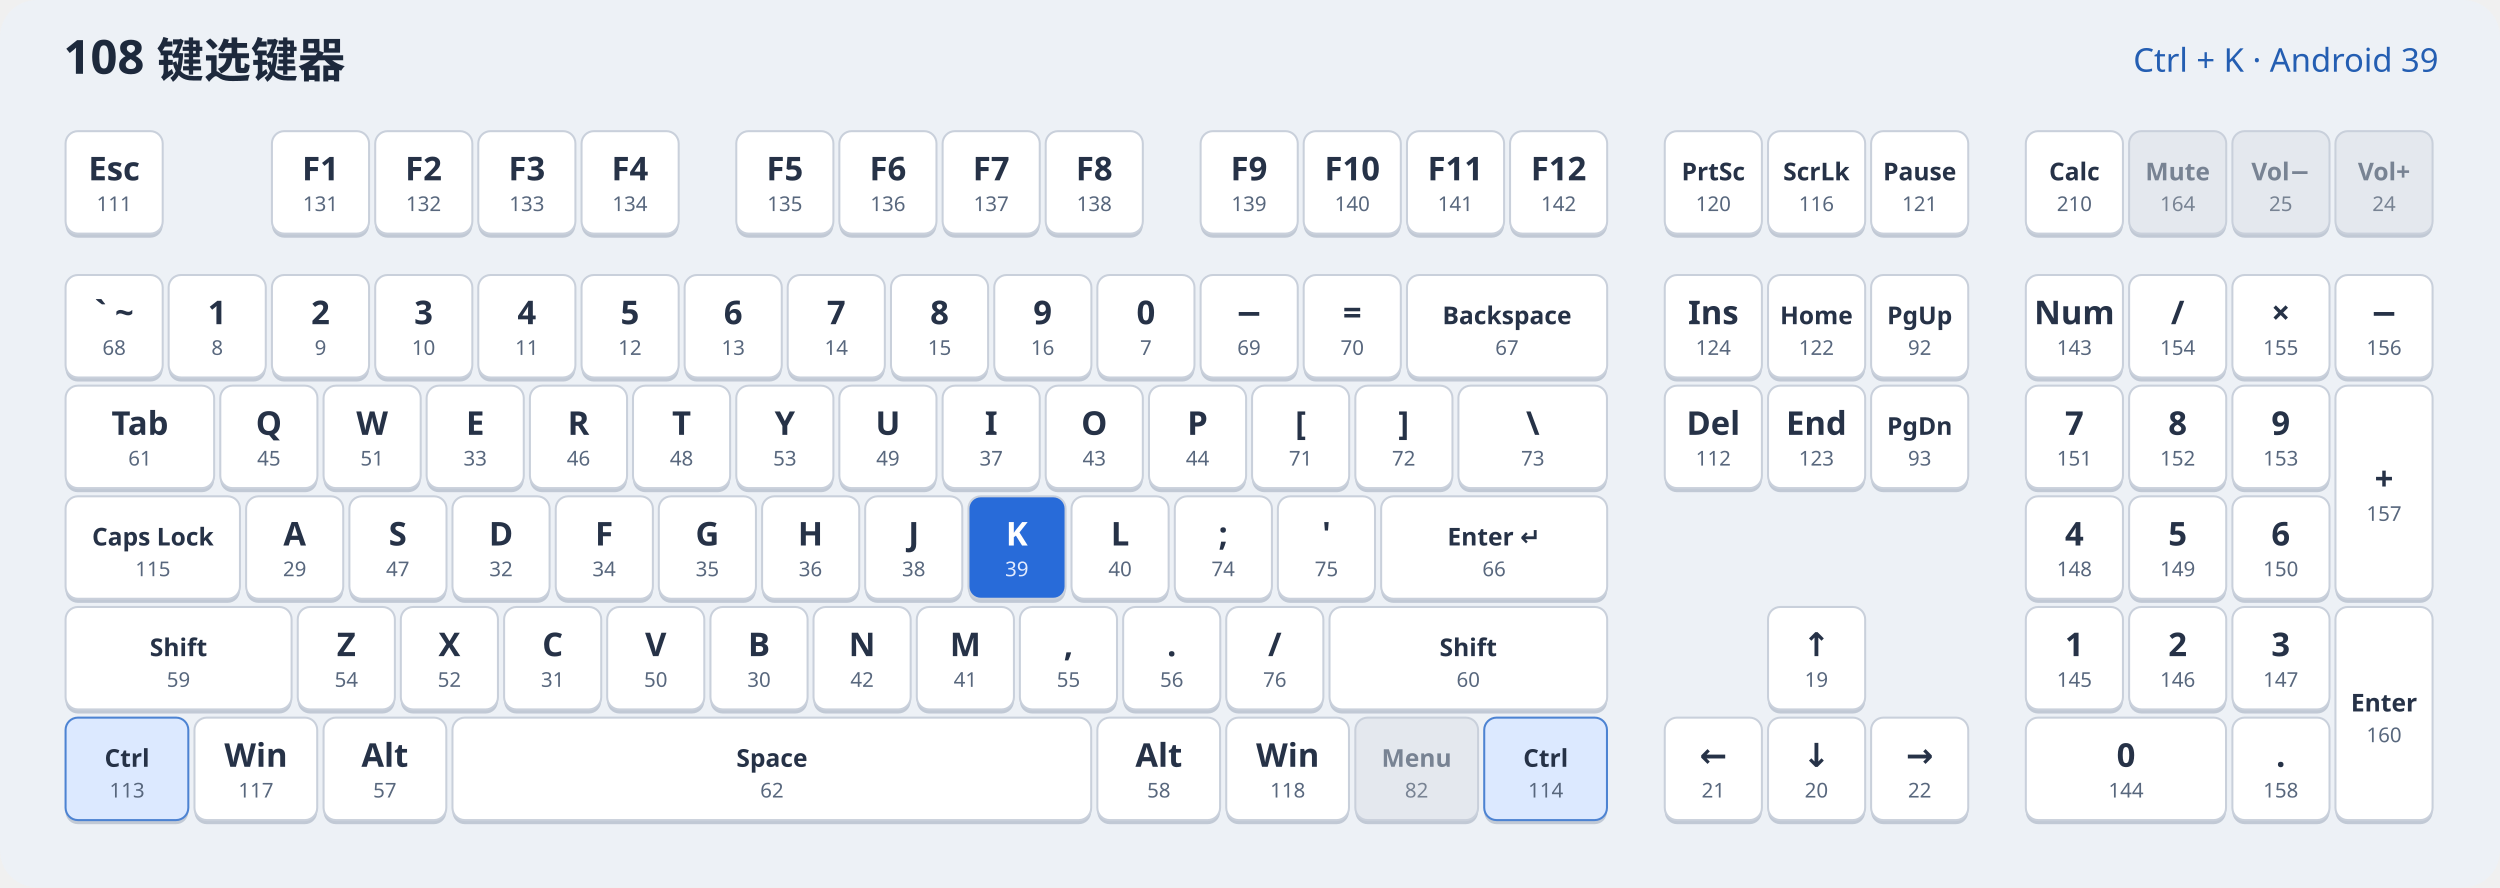
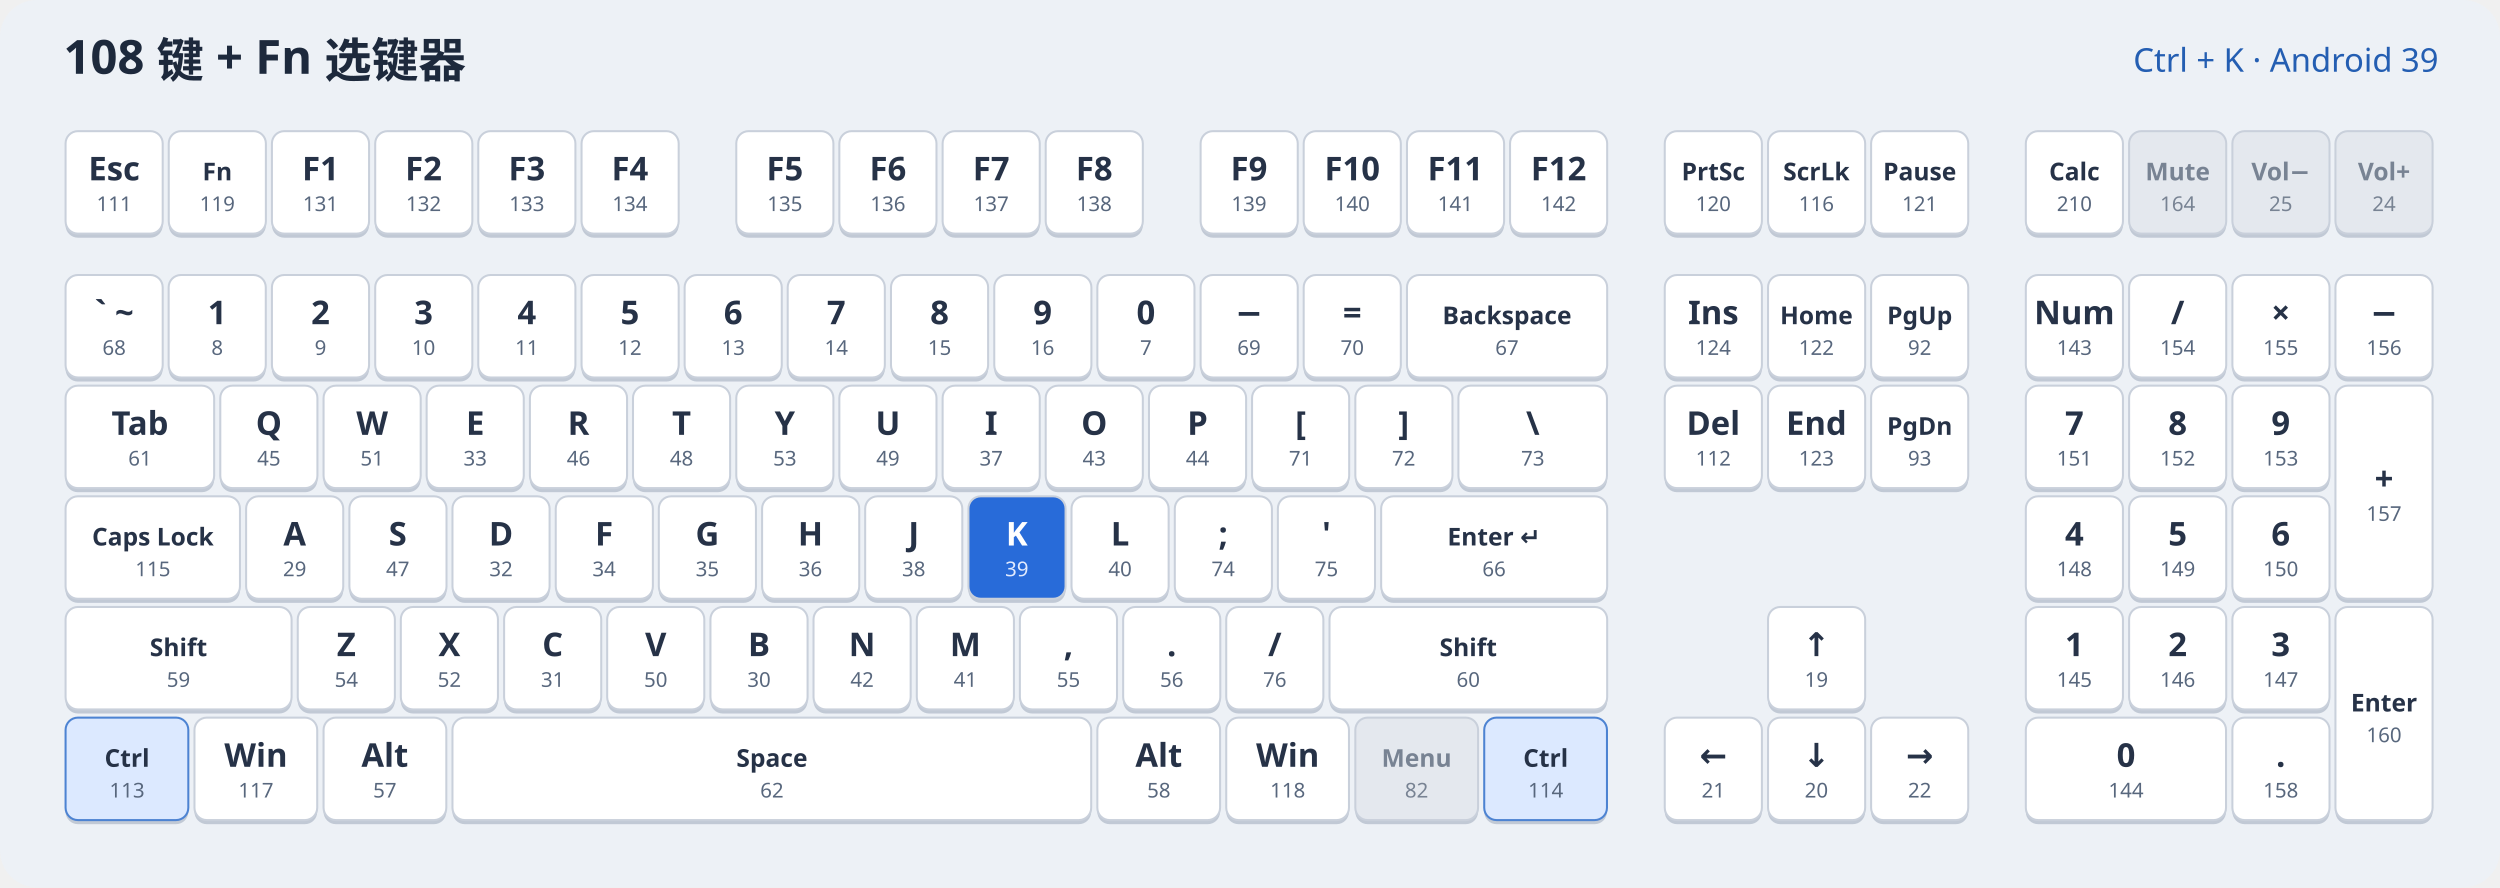
<svg xmlns="http://www.w3.org/2000/svg" width="1220" height="433" viewBox="0 0 1220 433" role="img" aria-labelledby="title desc">
  <style>text{font-family:system-ui,'Segoe UI','Microsoft YaHei',sans-serif}.cap{font-weight:600;fill:#263247}.code{font-size:10px;fill:#58677d}.off{fill:#788393}</style>
  <rect width="1220" height="433" rx="18" fill="#edf1f6" />
-   <text x="31" y="36" font-size="23" font-weight="650" fill="#1d293c">108 键选键器</text>
+   <text x="31" y="36" font-size="23" font-weight="650" fill="#1d293c">108 键 + Fn 选键器</text>
  <text x="1190" y="35" font-size="16" text-anchor="end" fill="#245eb2">Ctrl + K · Android 39</text>
  <g>
    <rect x="32.0" y="66.0" width="47.4" height="50.0" rx="6" fill="#c1c9d5" />
    <rect x="32.0" y="64.0" width="47.4" height="50.0" rx="6" fill="#ffffff" stroke="#c9d0db" />
    <text x="55.7" y="88.0" text-anchor="middle" class="cap" font-size="16">Esc</text>
    <text x="55.7" y="103.0" text-anchor="middle" class="code">111</text>
  </g>
+   <g transform="translate(50.35 0)">
+     <rect x="32" y="66" width="47.4" height="50" rx="6" fill="#c1c9d5" />
+     <rect x="32" y="64" width="47.4" height="50" rx="6" fill="#fff" stroke="#c9d0db" />
+     <text x="55.7" y="88" text-anchor="middle" class="cap">Fn</text>
+     <text x="55.7" y="103" text-anchor="middle" class="code">119</text>
+   </g>
  <g>
    <rect x="132.7" y="66.0" width="47.4" height="50.0" rx="6" fill="#c1c9d5" />
    <rect x="132.7" y="64.0" width="47.4" height="50.0" rx="6" fill="#ffffff" stroke="#c9d0db" />
    <text x="156.4" y="88.0" text-anchor="middle" class="cap" font-size="16">F1</text>
    <text x="156.4" y="103.0" text-anchor="middle" class="code">131</text>
  </g>
  <g>
    <rect x="183.1" y="66.0" width="47.4" height="50.0" rx="6" fill="#c1c9d5" />
    <rect x="183.1" y="64.0" width="47.4" height="50.0" rx="6" fill="#ffffff" stroke="#c9d0db" />
    <text x="206.7" y="88.0" text-anchor="middle" class="cap" font-size="16">F2</text>
    <text x="206.7" y="103.0" text-anchor="middle" class="code">132</text>
  </g>
  <g>
    <rect x="233.4" y="66.0" width="47.4" height="50.0" rx="6" fill="#c1c9d5" />
    <rect x="233.4" y="64.0" width="47.4" height="50.0" rx="6" fill="#ffffff" stroke="#c9d0db" />
    <text x="257.1" y="88.0" text-anchor="middle" class="cap" font-size="16">F3</text>
    <text x="257.1" y="103.0" text-anchor="middle" class="code">133</text>
  </g>
  <g>
    <rect x="283.8" y="66.0" width="47.4" height="50.0" rx="6" fill="#c1c9d5" />
    <rect x="283.8" y="64.0" width="47.4" height="50.0" rx="6" fill="#ffffff" stroke="#c9d0db" />
    <text x="307.4" y="88.0" text-anchor="middle" class="cap" font-size="16">F4</text>
    <text x="307.4" y="103.0" text-anchor="middle" class="code">134</text>
  </g>
  <g>
    <rect x="359.3" y="66.0" width="47.4" height="50.0" rx="6" fill="#c1c9d5" />
    <rect x="359.3" y="64.0" width="47.4" height="50.0" rx="6" fill="#ffffff" stroke="#c9d0db" />
    <text x="383.0" y="88.0" text-anchor="middle" class="cap" font-size="16">F5</text>
    <text x="383.0" y="103.0" text-anchor="middle" class="code">135</text>
  </g>
  <g>
    <rect x="409.6" y="66.0" width="47.4" height="50.0" rx="6" fill="#c1c9d5" />
    <rect x="409.6" y="64.0" width="47.4" height="50.0" rx="6" fill="#ffffff" stroke="#c9d0db" />
    <text x="433.3" y="88.0" text-anchor="middle" class="cap" font-size="16">F6</text>
    <text x="433.3" y="103.0" text-anchor="middle" class="code">136</text>
  </g>
  <g>
    <rect x="460.0" y="66.0" width="47.4" height="50.0" rx="6" fill="#c1c9d5" />
    <rect x="460.0" y="64.0" width="47.4" height="50.0" rx="6" fill="#ffffff" stroke="#c9d0db" />
    <text x="483.7" y="88.0" text-anchor="middle" class="cap" font-size="16">F7</text>
    <text x="483.7" y="103.0" text-anchor="middle" class="code">137</text>
  </g>
  <g>
    <rect x="510.3" y="66.0" width="47.4" height="50.0" rx="6" fill="#c1c9d5" />
    <rect x="510.3" y="64.0" width="47.4" height="50.0" rx="6" fill="#ffffff" stroke="#c9d0db" />
    <text x="534.0" y="88.0" text-anchor="middle" class="cap" font-size="16">F8</text>
    <text x="534.0" y="103.0" text-anchor="middle" class="code">138</text>
  </g>
  <g>
    <rect x="585.9" y="66.0" width="47.4" height="50.0" rx="6" fill="#c1c9d5" />
    <rect x="585.9" y="64.0" width="47.4" height="50.0" rx="6" fill="#ffffff" stroke="#c9d0db" />
    <text x="609.5" y="88.0" text-anchor="middle" class="cap" font-size="16">F9</text>
    <text x="609.5" y="103.0" text-anchor="middle" class="code">139</text>
  </g>
  <g>
    <rect x="636.2" y="66.0" width="47.4" height="50.0" rx="6" fill="#c1c9d5" />
    <rect x="636.2" y="64.0" width="47.4" height="50.0" rx="6" fill="#ffffff" stroke="#c9d0db" />
    <text x="659.9" y="88.0" text-anchor="middle" class="cap" font-size="16">F10</text>
    <text x="659.9" y="103.0" text-anchor="middle" class="code">140</text>
  </g>
  <g>
    <rect x="686.6" y="66.0" width="47.4" height="50.0" rx="6" fill="#c1c9d5" />
    <rect x="686.6" y="64.0" width="47.4" height="50.0" rx="6" fill="#ffffff" stroke="#c9d0db" />
    <text x="710.2" y="88.0" text-anchor="middle" class="cap" font-size="16">F11</text>
    <text x="710.2" y="103.0" text-anchor="middle" class="code">141</text>
  </g>
  <g>
    <rect x="736.9" y="66.0" width="47.4" height="50.0" rx="6" fill="#c1c9d5" />
    <rect x="736.9" y="64.0" width="47.4" height="50.0" rx="6" fill="#ffffff" stroke="#c9d0db" />
    <text x="760.6" y="88.0" text-anchor="middle" class="cap" font-size="16">F12</text>
    <text x="760.6" y="103.0" text-anchor="middle" class="code">142</text>
  </g>
  <g>
    <rect x="32.0" y="136.2" width="47.4" height="50.0" rx="6" fill="#c1c9d5" />
    <rect x="32.0" y="134.2" width="47.4" height="50.0" rx="6" fill="#ffffff" stroke="#c9d0db" />
    <text x="55.7" y="158.2" text-anchor="middle" class="cap" font-size="16">` ~</text>
    <text x="55.7" y="173.2" text-anchor="middle" class="code">68</text>
  </g>
  <g>
    <rect x="82.3" y="136.2" width="47.4" height="50.0" rx="6" fill="#c1c9d5" />
    <rect x="82.3" y="134.2" width="47.4" height="50.0" rx="6" fill="#ffffff" stroke="#c9d0db" />
    <text x="106.0" y="158.2" text-anchor="middle" class="cap" font-size="16">1</text>
    <text x="106.0" y="173.2" text-anchor="middle" class="code">8</text>
  </g>
  <g>
    <rect x="132.7" y="136.2" width="47.4" height="50.0" rx="6" fill="#c1c9d5" />
    <rect x="132.7" y="134.2" width="47.4" height="50.0" rx="6" fill="#ffffff" stroke="#c9d0db" />
    <text x="156.4" y="158.2" text-anchor="middle" class="cap" font-size="16">2</text>
    <text x="156.4" y="173.2" text-anchor="middle" class="code">9</text>
  </g>
  <g>
    <rect x="183.1" y="136.2" width="47.4" height="50.0" rx="6" fill="#c1c9d5" />
    <rect x="183.1" y="134.2" width="47.4" height="50.0" rx="6" fill="#ffffff" stroke="#c9d0db" />
    <text x="206.7" y="158.2" text-anchor="middle" class="cap" font-size="16">3</text>
    <text x="206.7" y="173.2" text-anchor="middle" class="code">10</text>
  </g>
  <g>
    <rect x="233.4" y="136.2" width="47.4" height="50.0" rx="6" fill="#c1c9d5" />
    <rect x="233.4" y="134.2" width="47.4" height="50.0" rx="6" fill="#ffffff" stroke="#c9d0db" />
    <text x="257.1" y="158.2" text-anchor="middle" class="cap" font-size="16">4</text>
    <text x="257.1" y="173.2" text-anchor="middle" class="code">11</text>
  </g>
  <g>
    <rect x="283.8" y="136.2" width="47.4" height="50.0" rx="6" fill="#c1c9d5" />
    <rect x="283.8" y="134.2" width="47.4" height="50.0" rx="6" fill="#ffffff" stroke="#c9d0db" />
    <text x="307.4" y="158.2" text-anchor="middle" class="cap" font-size="16">5</text>
    <text x="307.4" y="173.2" text-anchor="middle" class="code">12</text>
  </g>
  <g>
    <rect x="334.1" y="136.2" width="47.4" height="50.0" rx="6" fill="#c1c9d5" />
    <rect x="334.1" y="134.2" width="47.4" height="50.0" rx="6" fill="#ffffff" stroke="#c9d0db" />
    <text x="357.8" y="158.2" text-anchor="middle" class="cap" font-size="16">6</text>
    <text x="357.8" y="173.2" text-anchor="middle" class="code">13</text>
  </g>
  <g>
    <rect x="384.4" y="136.2" width="47.4" height="50.0" rx="6" fill="#c1c9d5" />
    <rect x="384.4" y="134.2" width="47.4" height="50.0" rx="6" fill="#ffffff" stroke="#c9d0db" />
    <text x="408.1" y="158.2" text-anchor="middle" class="cap" font-size="16">7</text>
    <text x="408.1" y="173.2" text-anchor="middle" class="code">14</text>
  </g>
  <g>
    <rect x="434.8" y="136.2" width="47.4" height="50.0" rx="6" fill="#c1c9d5" />
    <rect x="434.8" y="134.2" width="47.4" height="50.0" rx="6" fill="#ffffff" stroke="#c9d0db" />
    <text x="458.5" y="158.2" text-anchor="middle" class="cap" font-size="16">8</text>
    <text x="458.5" y="173.2" text-anchor="middle" class="code">15</text>
  </g>
  <g>
    <rect x="485.2" y="136.2" width="47.4" height="50.0" rx="6" fill="#c1c9d5" />
    <rect x="485.2" y="134.2" width="47.4" height="50.0" rx="6" fill="#ffffff" stroke="#c9d0db" />
    <text x="508.8" y="158.2" text-anchor="middle" class="cap" font-size="16">9</text>
    <text x="508.8" y="173.2" text-anchor="middle" class="code">16</text>
  </g>
  <g>
    <rect x="535.5" y="136.2" width="47.4" height="50.0" rx="6" fill="#c1c9d5" />
    <rect x="535.5" y="134.2" width="47.4" height="50.0" rx="6" fill="#ffffff" stroke="#c9d0db" />
    <text x="559.2" y="158.2" text-anchor="middle" class="cap" font-size="16">0</text>
    <text x="559.2" y="173.2" text-anchor="middle" class="code">7</text>
  </g>
  <g>
    <rect x="585.9" y="136.2" width="47.4" height="50.0" rx="6" fill="#c1c9d5" />
    <rect x="585.9" y="134.2" width="47.4" height="50.0" rx="6" fill="#ffffff" stroke="#c9d0db" />
    <text x="609.5" y="158.2" text-anchor="middle" class="cap" font-size="16">−</text>
    <text x="609.5" y="173.2" text-anchor="middle" class="code">69</text>
  </g>
  <g>
    <rect x="636.2" y="136.2" width="47.4" height="50.0" rx="6" fill="#c1c9d5" />
    <rect x="636.2" y="134.2" width="47.4" height="50.0" rx="6" fill="#ffffff" stroke="#c9d0db" />
    <text x="659.9" y="158.2" text-anchor="middle" class="cap" font-size="16">=</text>
    <text x="659.9" y="173.2" text-anchor="middle" class="code">70</text>
  </g>
  <g>
    <rect x="686.6" y="136.2" width="97.7" height="50.0" rx="6" fill="#c1c9d5" />
    <rect x="686.6" y="134.2" width="97.7" height="50.0" rx="6" fill="#ffffff" stroke="#c9d0db" />
    <text x="735.4" y="158.2" text-anchor="middle" class="cap" font-size="12">Backspace</text>
    <text x="735.4" y="173.2" text-anchor="middle" class="code">67</text>
  </g>
  <g>
    <rect x="32.0" y="190.2" width="72.5" height="50.0" rx="6" fill="#c1c9d5" />
    <rect x="32.0" y="188.2" width="72.5" height="50.0" rx="6" fill="#ffffff" stroke="#c9d0db" />
    <text x="68.3" y="212.2" text-anchor="middle" class="cap" font-size="16">Tab</text>
    <text x="68.3" y="227.2" text-anchor="middle" class="code">61</text>
  </g>
  <g>
    <rect x="107.5" y="190.2" width="47.4" height="50.0" rx="6" fill="#c1c9d5" />
    <rect x="107.5" y="188.2" width="47.4" height="50.0" rx="6" fill="#ffffff" stroke="#c9d0db" />
    <text x="131.2" y="212.2" text-anchor="middle" class="cap" font-size="16">Q</text>
    <text x="131.2" y="227.2" text-anchor="middle" class="code">45</text>
  </g>
  <g>
    <rect x="157.9" y="190.2" width="47.4" height="50.0" rx="6" fill="#c1c9d5" />
    <rect x="157.9" y="188.2" width="47.4" height="50.0" rx="6" fill="#ffffff" stroke="#c9d0db" />
    <text x="181.6" y="212.2" text-anchor="middle" class="cap" font-size="16">W</text>
    <text x="181.6" y="227.2" text-anchor="middle" class="code">51</text>
  </g>
  <g>
    <rect x="208.2" y="190.2" width="47.4" height="50.0" rx="6" fill="#c1c9d5" />
    <rect x="208.2" y="188.2" width="47.4" height="50.0" rx="6" fill="#ffffff" stroke="#c9d0db" />
    <text x="231.9" y="212.2" text-anchor="middle" class="cap" font-size="16">E</text>
    <text x="231.9" y="227.2" text-anchor="middle" class="code">33</text>
  </g>
  <g>
    <rect x="258.6" y="190.2" width="47.4" height="50.0" rx="6" fill="#c1c9d5" />
    <rect x="258.6" y="188.2" width="47.4" height="50.0" rx="6" fill="#ffffff" stroke="#c9d0db" />
    <text x="282.3" y="212.2" text-anchor="middle" class="cap" font-size="16">R</text>
    <text x="282.3" y="227.2" text-anchor="middle" class="code">46</text>
  </g>
  <g>
    <rect x="308.9" y="190.2" width="47.4" height="50.0" rx="6" fill="#c1c9d5" />
    <rect x="308.9" y="188.2" width="47.4" height="50.0" rx="6" fill="#ffffff" stroke="#c9d0db" />
    <text x="332.6" y="212.2" text-anchor="middle" class="cap" font-size="16">T</text>
    <text x="332.6" y="227.2" text-anchor="middle" class="code">48</text>
  </g>
  <g>
    <rect x="359.3" y="190.2" width="47.4" height="50.0" rx="6" fill="#c1c9d5" />
    <rect x="359.3" y="188.2" width="47.4" height="50.0" rx="6" fill="#ffffff" stroke="#c9d0db" />
    <text x="383.0" y="212.2" text-anchor="middle" class="cap" font-size="16">Y</text>
    <text x="383.0" y="227.2" text-anchor="middle" class="code">53</text>
  </g>
  <g>
    <rect x="409.6" y="190.2" width="47.4" height="50.0" rx="6" fill="#c1c9d5" />
    <rect x="409.6" y="188.2" width="47.4" height="50.0" rx="6" fill="#ffffff" stroke="#c9d0db" />
    <text x="433.3" y="212.2" text-anchor="middle" class="cap" font-size="16">U</text>
    <text x="433.3" y="227.2" text-anchor="middle" class="code">49</text>
  </g>
  <g>
    <rect x="460.0" y="190.2" width="47.4" height="50.0" rx="6" fill="#c1c9d5" />
    <rect x="460.0" y="188.2" width="47.4" height="50.0" rx="6" fill="#ffffff" stroke="#c9d0db" />
    <text x="483.7" y="212.2" text-anchor="middle" class="cap" font-size="16">I</text>
    <text x="483.7" y="227.2" text-anchor="middle" class="code">37</text>
  </g>
  <g>
    <rect x="510.3" y="190.2" width="47.4" height="50.0" rx="6" fill="#c1c9d5" />
    <rect x="510.3" y="188.2" width="47.4" height="50.0" rx="6" fill="#ffffff" stroke="#c9d0db" />
    <text x="534.0" y="212.2" text-anchor="middle" class="cap" font-size="16">O</text>
    <text x="534.0" y="227.2" text-anchor="middle" class="code">43</text>
  </g>
  <g>
    <rect x="560.7" y="190.2" width="47.4" height="50.0" rx="6" fill="#c1c9d5" />
    <rect x="560.7" y="188.2" width="47.4" height="50.0" rx="6" fill="#ffffff" stroke="#c9d0db" />
    <text x="584.4" y="212.2" text-anchor="middle" class="cap" font-size="16">P</text>
    <text x="584.4" y="227.2" text-anchor="middle" class="code">44</text>
  </g>
  <g>
    <rect x="611.0" y="190.2" width="47.4" height="50.0" rx="6" fill="#c1c9d5" />
    <rect x="611.0" y="188.2" width="47.4" height="50.0" rx="6" fill="#ffffff" stroke="#c9d0db" />
    <text x="634.7" y="212.2" text-anchor="middle" class="cap" font-size="16">[</text>
    <text x="634.7" y="227.2" text-anchor="middle" class="code">71</text>
  </g>
  <g>
    <rect x="661.4" y="190.2" width="47.4" height="50.0" rx="6" fill="#c1c9d5" />
    <rect x="661.4" y="188.2" width="47.4" height="50.0" rx="6" fill="#ffffff" stroke="#c9d0db" />
    <text x="685.0" y="212.2" text-anchor="middle" class="cap" font-size="16">]</text>
    <text x="685.0" y="227.2" text-anchor="middle" class="code">72</text>
  </g>
  <g>
    <rect x="711.7" y="190.2" width="72.5" height="50.0" rx="6" fill="#c1c9d5" />
    <rect x="711.7" y="188.2" width="72.5" height="50.0" rx="6" fill="#ffffff" stroke="#c9d0db" />
    <text x="748.0" y="212.2" text-anchor="middle" class="cap" font-size="16">\</text>
    <text x="748.0" y="227.2" text-anchor="middle" class="code">73</text>
  </g>
  <g>
    <rect x="32.0" y="244.2" width="85.1" height="50.0" rx="6" fill="#c1c9d5" />
    <rect x="32.0" y="242.2" width="85.1" height="50.0" rx="6" fill="#ffffff" stroke="#c9d0db" />
    <text x="74.6" y="266.2" text-anchor="middle" class="cap" font-size="12">Caps Lock</text>
    <text x="74.6" y="281.2" text-anchor="middle" class="code">115</text>
  </g>
  <g>
    <rect x="120.1" y="244.2" width="47.4" height="50.0" rx="6" fill="#c1c9d5" />
    <rect x="120.1" y="242.2" width="47.4" height="50.0" rx="6" fill="#ffffff" stroke="#c9d0db" />
    <text x="143.8" y="266.2" text-anchor="middle" class="cap" font-size="16">A</text>
    <text x="143.8" y="281.2" text-anchor="middle" class="code">29</text>
  </g>
  <g>
    <rect x="170.5" y="244.2" width="47.4" height="50.0" rx="6" fill="#c1c9d5" />
    <rect x="170.5" y="242.2" width="47.4" height="50.0" rx="6" fill="#ffffff" stroke="#c9d0db" />
    <text x="194.1" y="266.2" text-anchor="middle" class="cap" font-size="16">S</text>
    <text x="194.1" y="281.2" text-anchor="middle" class="code">47</text>
  </g>
  <g>
    <rect x="220.8" y="244.2" width="47.4" height="50.0" rx="6" fill="#c1c9d5" />
    <rect x="220.8" y="242.2" width="47.4" height="50.0" rx="6" fill="#ffffff" stroke="#c9d0db" />
    <text x="244.5" y="266.2" text-anchor="middle" class="cap" font-size="16">D</text>
    <text x="244.5" y="281.2" text-anchor="middle" class="code">32</text>
  </g>
  <g>
    <rect x="271.2" y="244.2" width="47.4" height="50.0" rx="6" fill="#c1c9d5" />
    <rect x="271.2" y="242.2" width="47.4" height="50.0" rx="6" fill="#ffffff" stroke="#c9d0db" />
    <text x="294.8" y="266.2" text-anchor="middle" class="cap" font-size="16">F</text>
    <text x="294.8" y="281.2" text-anchor="middle" class="code">34</text>
  </g>
  <g>
    <rect x="321.5" y="244.2" width="47.4" height="50.0" rx="6" fill="#c1c9d5" />
    <rect x="321.5" y="242.2" width="47.4" height="50.0" rx="6" fill="#ffffff" stroke="#c9d0db" />
    <text x="345.2" y="266.2" text-anchor="middle" class="cap" font-size="16">G</text>
    <text x="345.2" y="281.2" text-anchor="middle" class="code">35</text>
  </g>
  <g>
    <rect x="371.9" y="244.2" width="47.4" height="50.0" rx="6" fill="#c1c9d5" />
    <rect x="371.9" y="242.2" width="47.4" height="50.0" rx="6" fill="#ffffff" stroke="#c9d0db" />
    <text x="395.5" y="266.2" text-anchor="middle" class="cap" font-size="16">H</text>
    <text x="395.5" y="281.2" text-anchor="middle" class="code">36</text>
  </g>
  <g>
    <rect x="422.2" y="244.2" width="47.4" height="50.0" rx="6" fill="#c1c9d5" />
    <rect x="422.2" y="242.2" width="47.4" height="50.0" rx="6" fill="#ffffff" stroke="#c9d0db" />
    <text x="445.9" y="266.2" text-anchor="middle" class="cap" font-size="16">J</text>
    <text x="445.9" y="281.2" text-anchor="middle" class="code">38</text>
  </g>
  <g>
    <rect x="472.6" y="244.2" width="47.4" height="50.0" rx="6" fill="#c1c9d5" />
    <rect x="472.6" y="242.2" width="47.4" height="50.0" rx="6" fill="#286bd9" stroke="#c9d0db" />
    <text x="496.2" y="266.2" text-anchor="middle" class="cap" style="fill:white" font-size="16">K</text>
    <text x="496.2" y="281.2" text-anchor="middle" class="code" style="fill:#e2ebfe">39</text>
  </g>
  <g>
    <rect x="522.9" y="244.2" width="47.4" height="50.0" rx="6" fill="#c1c9d5" />
    <rect x="522.9" y="242.2" width="47.4" height="50.0" rx="6" fill="#ffffff" stroke="#c9d0db" />
    <text x="546.6" y="266.2" text-anchor="middle" class="cap" font-size="16">L</text>
    <text x="546.6" y="281.2" text-anchor="middle" class="code">40</text>
  </g>
  <g>
    <rect x="573.3" y="244.2" width="47.4" height="50.0" rx="6" fill="#c1c9d5" />
    <rect x="573.3" y="242.2" width="47.4" height="50.0" rx="6" fill="#ffffff" stroke="#c9d0db" />
    <text x="596.9" y="266.2" text-anchor="middle" class="cap" font-size="16">;</text>
    <text x="596.9" y="281.2" text-anchor="middle" class="code">74</text>
  </g>
  <g>
    <rect x="623.6" y="244.2" width="47.4" height="50.0" rx="6" fill="#c1c9d5" />
    <rect x="623.6" y="242.2" width="47.4" height="50.0" rx="6" fill="#ffffff" stroke="#c9d0db" />
    <text x="647.3" y="266.2" text-anchor="middle" class="cap" font-size="16">'</text>
    <text x="647.3" y="281.2" text-anchor="middle" class="code">75</text>
  </g>
  <g>
    <rect x="674.0" y="244.2" width="110.3" height="50.0" rx="6" fill="#c1c9d5" />
    <rect x="674.0" y="242.2" width="110.3" height="50.0" rx="6" fill="#ffffff" stroke="#c9d0db" />
    <text x="729.1" y="266.2" text-anchor="middle" class="cap" font-size="12">Enter ↵</text>
    <text x="729.1" y="281.2" text-anchor="middle" class="code">66</text>
  </g>
  <g>
    <rect x="32.0" y="298.2" width="110.3" height="50.0" rx="6" fill="#c1c9d5" />
    <rect x="32.0" y="296.2" width="110.3" height="50.0" rx="6" fill="#ffffff" stroke="#c9d0db" />
    <text x="87.1" y="320.2" text-anchor="middle" class="cap" font-size="12">Shift</text>
    <text x="87.1" y="335.2" text-anchor="middle" class="code">59</text>
  </g>
  <g>
    <rect x="145.3" y="298.2" width="47.4" height="50.0" rx="6" fill="#c1c9d5" />
    <rect x="145.3" y="296.2" width="47.4" height="50.0" rx="6" fill="#ffffff" stroke="#c9d0db" />
    <text x="169.0" y="320.2" text-anchor="middle" class="cap" font-size="16">Z</text>
    <text x="169.0" y="335.2" text-anchor="middle" class="code">54</text>
  </g>
  <g>
    <rect x="195.6" y="298.2" width="47.4" height="50.0" rx="6" fill="#c1c9d5" />
    <rect x="195.6" y="296.2" width="47.4" height="50.0" rx="6" fill="#ffffff" stroke="#c9d0db" />
    <text x="219.3" y="320.2" text-anchor="middle" class="cap" font-size="16">X</text>
    <text x="219.3" y="335.2" text-anchor="middle" class="code">52</text>
  </g>
  <g>
    <rect x="246.0" y="298.2" width="47.4" height="50.0" rx="6" fill="#c1c9d5" />
    <rect x="246.0" y="296.2" width="47.4" height="50.0" rx="6" fill="#ffffff" stroke="#c9d0db" />
    <text x="269.7" y="320.2" text-anchor="middle" class="cap" font-size="16">C</text>
    <text x="269.7" y="335.2" text-anchor="middle" class="code">31</text>
  </g>
  <g>
    <rect x="296.3" y="298.2" width="47.4" height="50.0" rx="6" fill="#c1c9d5" />
    <rect x="296.3" y="296.2" width="47.4" height="50.0" rx="6" fill="#ffffff" stroke="#c9d0db" />
    <text x="320.0" y="320.2" text-anchor="middle" class="cap" font-size="16">V</text>
    <text x="320.0" y="335.2" text-anchor="middle" class="code">50</text>
  </g>
  <g>
    <rect x="346.7" y="298.2" width="47.4" height="50.0" rx="6" fill="#c1c9d5" />
    <rect x="346.7" y="296.2" width="47.4" height="50.0" rx="6" fill="#ffffff" stroke="#c9d0db" />
    <text x="370.4" y="320.2" text-anchor="middle" class="cap" font-size="16">B</text>
    <text x="370.4" y="335.2" text-anchor="middle" class="code">30</text>
  </g>
  <g>
    <rect x="397.0" y="298.2" width="47.4" height="50.0" rx="6" fill="#c1c9d5" />
    <rect x="397.0" y="296.2" width="47.4" height="50.0" rx="6" fill="#ffffff" stroke="#c9d0db" />
    <text x="420.7" y="320.2" text-anchor="middle" class="cap" font-size="16">N</text>
    <text x="420.7" y="335.2" text-anchor="middle" class="code">42</text>
  </g>
  <g>
    <rect x="447.4" y="298.2" width="47.4" height="50.0" rx="6" fill="#c1c9d5" />
    <rect x="447.4" y="296.2" width="47.4" height="50.0" rx="6" fill="#ffffff" stroke="#c9d0db" />
    <text x="471.1" y="320.2" text-anchor="middle" class="cap" font-size="16">M</text>
    <text x="471.1" y="335.2" text-anchor="middle" class="code">41</text>
  </g>
  <g>
    <rect x="497.7" y="298.2" width="47.4" height="50.0" rx="6" fill="#c1c9d5" />
    <rect x="497.7" y="296.2" width="47.4" height="50.0" rx="6" fill="#ffffff" stroke="#c9d0db" />
    <text x="521.4" y="320.2" text-anchor="middle" class="cap" font-size="16">,</text>
    <text x="521.4" y="335.2" text-anchor="middle" class="code">55</text>
  </g>
  <g>
    <rect x="548.1" y="298.2" width="47.4" height="50.0" rx="6" fill="#c1c9d5" />
    <rect x="548.1" y="296.2" width="47.4" height="50.0" rx="6" fill="#ffffff" stroke="#c9d0db" />
    <text x="571.8" y="320.2" text-anchor="middle" class="cap" font-size="16">.</text>
    <text x="571.8" y="335.2" text-anchor="middle" class="code">56</text>
  </g>
  <g>
    <rect x="598.4" y="298.2" width="47.4" height="50.0" rx="6" fill="#c1c9d5" />
    <rect x="598.4" y="296.2" width="47.4" height="50.0" rx="6" fill="#ffffff" stroke="#c9d0db" />
    <text x="622.1" y="320.2" text-anchor="middle" class="cap" font-size="16">/</text>
    <text x="622.1" y="335.2" text-anchor="middle" class="code">76</text>
  </g>
  <g>
    <rect x="648.8" y="298.2" width="135.5" height="50.0" rx="6" fill="#c1c9d5" />
    <rect x="648.8" y="296.2" width="135.5" height="50.0" rx="6" fill="#ffffff" stroke="#c9d0db" />
    <text x="716.5" y="320.2" text-anchor="middle" class="cap" font-size="12">Shift</text>
    <text x="716.5" y="335.2" text-anchor="middle" class="code">60</text>
  </g>
  <g>
    <rect x="32.0" y="352.2" width="59.9" height="50.0" rx="6" fill="#c1c9d5" />
    <rect x="32.0" y="350.2" width="59.9" height="50.0" rx="6" fill="#dce9ff" stroke="#4d83d2" />
    <text x="62.0" y="374.2" text-anchor="middle" class="cap" font-size="12">Ctrl</text>
    <text x="62.0" y="389.2" text-anchor="middle" class="code">113</text>
  </g>
  <g>
    <rect x="94.9" y="352.2" width="59.9" height="50.0" rx="6" fill="#c1c9d5" />
    <rect x="94.9" y="350.2" width="59.9" height="50.0" rx="6" fill="#ffffff" stroke="#c9d0db" />
    <text x="124.9" y="374.2" text-anchor="middle" class="cap" font-size="16">Win</text>
    <text x="124.9" y="389.2" text-anchor="middle" class="code">117</text>
  </g>
  <g>
    <rect x="157.9" y="352.2" width="59.9" height="50.0" rx="6" fill="#c1c9d5" />
    <rect x="157.9" y="350.2" width="59.9" height="50.0" rx="6" fill="#ffffff" stroke="#c9d0db" />
    <text x="187.8" y="374.2" text-anchor="middle" class="cap" font-size="16">Alt</text>
    <text x="187.8" y="389.2" text-anchor="middle" class="code">57</text>
  </g>
  <g>
    <rect x="220.8" y="352.2" width="311.7" height="50.0" rx="6" fill="#c1c9d5" />
    <rect x="220.8" y="350.2" width="311.7" height="50.0" rx="6" fill="#ffffff" stroke="#c9d0db" />
    <text x="376.7" y="374.2" text-anchor="middle" class="cap" font-size="12">Space</text>
    <text x="376.7" y="389.2" text-anchor="middle" class="code">62</text>
  </g>
  <g>
    <rect x="535.5" y="352.2" width="59.9" height="50.0" rx="6" fill="#c1c9d5" />
    <rect x="535.5" y="350.2" width="59.9" height="50.0" rx="6" fill="#ffffff" stroke="#c9d0db" />
    <text x="565.5" y="374.2" text-anchor="middle" class="cap" font-size="16">Alt</text>
    <text x="565.5" y="389.2" text-anchor="middle" class="code">58</text>
  </g>
  <g>
    <rect x="598.4" y="352.2" width="59.9" height="50.0" rx="6" fill="#c1c9d5" />
    <rect x="598.4" y="350.2" width="59.9" height="50.0" rx="6" fill="#ffffff" stroke="#c9d0db" />
    <text x="628.4" y="374.2" text-anchor="middle" class="cap" font-size="16">Win</text>
    <text x="628.4" y="389.2" text-anchor="middle" class="code">118</text>
  </g>
  <g>
    <rect x="661.4" y="352.2" width="59.9" height="50.0" rx="6" fill="#c1c9d5" />
    <rect x="661.4" y="350.2" width="59.9" height="50.0" rx="6" fill="#e4e8ee" stroke="#c9d0db" />
    <text x="691.3" y="374.2" text-anchor="middle" class="cap off" font-size="12">Menu</text>
    <text x="691.3" y="389.2" text-anchor="middle" class="code off">82</text>
  </g>
  <g>
    <rect x="724.3" y="352.2" width="59.9" height="50.0" rx="6" fill="#c1c9d5" />
    <rect x="724.3" y="350.2" width="59.9" height="50.0" rx="6" fill="#dce9ff" stroke="#4d83d2" />
    <text x="754.3" y="374.2" text-anchor="middle" class="cap" font-size="12">Ctrl</text>
    <text x="754.3" y="389.2" text-anchor="middle" class="code">114</text>
  </g>
  <g>
    <rect x="812.4" y="66.0" width="47.4" height="50.0" rx="6" fill="#c1c9d5" />
    <rect x="812.4" y="64.0" width="47.4" height="50.0" rx="6" fill="#ffffff" stroke="#c9d0db" />
    <text x="836.1" y="88.0" text-anchor="middle" class="cap" font-size="12">PrtSc</text>
    <text x="836.1" y="103.0" text-anchor="middle" class="code">120</text>
  </g>
  <g>
    <rect x="862.8" y="66.0" width="47.4" height="50.0" rx="6" fill="#c1c9d5" />
    <rect x="862.8" y="64.0" width="47.4" height="50.0" rx="6" fill="#ffffff" stroke="#c9d0db" />
    <text x="886.4" y="88.0" text-anchor="middle" class="cap" font-size="12">ScrLk</text>
    <text x="886.4" y="103.0" text-anchor="middle" class="code">116</text>
  </g>
  <g>
    <rect x="913.1" y="66.0" width="47.4" height="50.0" rx="6" fill="#c1c9d5" />
    <rect x="913.1" y="64.0" width="47.4" height="50.0" rx="6" fill="#ffffff" stroke="#c9d0db" />
    <text x="936.8" y="88.0" text-anchor="middle" class="cap" font-size="12">Pause</text>
    <text x="936.8" y="103.0" text-anchor="middle" class="code">121</text>
  </g>
  <g>
    <rect x="812.4" y="136.2" width="47.4" height="50.0" rx="6" fill="#c1c9d5" />
    <rect x="812.4" y="134.2" width="47.4" height="50.0" rx="6" fill="#ffffff" stroke="#c9d0db" />
    <text x="836.1" y="158.2" text-anchor="middle" class="cap" font-size="16">Ins</text>
    <text x="836.1" y="173.2" text-anchor="middle" class="code">124</text>
  </g>
  <g>
    <rect x="862.8" y="136.2" width="47.4" height="50.0" rx="6" fill="#c1c9d5" />
    <rect x="862.8" y="134.2" width="47.4" height="50.0" rx="6" fill="#ffffff" stroke="#c9d0db" />
    <text x="886.4" y="158.2" text-anchor="middle" class="cap" font-size="12">Home</text>
    <text x="886.4" y="173.2" text-anchor="middle" class="code">122</text>
  </g>
  <g>
    <rect x="913.1" y="136.2" width="47.4" height="50.0" rx="6" fill="#c1c9d5" />
    <rect x="913.1" y="134.2" width="47.4" height="50.0" rx="6" fill="#ffffff" stroke="#c9d0db" />
    <text x="936.8" y="158.2" text-anchor="middle" class="cap" font-size="12">PgUp</text>
    <text x="936.8" y="173.2" text-anchor="middle" class="code">92</text>
  </g>
  <g>
    <rect x="812.4" y="190.2" width="47.4" height="50.0" rx="6" fill="#c1c9d5" />
    <rect x="812.4" y="188.2" width="47.4" height="50.0" rx="6" fill="#ffffff" stroke="#c9d0db" />
    <text x="836.1" y="212.2" text-anchor="middle" class="cap" font-size="16">Del</text>
    <text x="836.1" y="227.2" text-anchor="middle" class="code">112</text>
  </g>
  <g>
    <rect x="862.8" y="190.2" width="47.4" height="50.0" rx="6" fill="#c1c9d5" />
    <rect x="862.8" y="188.2" width="47.4" height="50.0" rx="6" fill="#ffffff" stroke="#c9d0db" />
    <text x="886.4" y="212.2" text-anchor="middle" class="cap" font-size="16">End</text>
    <text x="886.4" y="227.2" text-anchor="middle" class="code">123</text>
  </g>
  <g>
    <rect x="913.1" y="190.2" width="47.4" height="50.0" rx="6" fill="#c1c9d5" />
    <rect x="913.1" y="188.2" width="47.4" height="50.0" rx="6" fill="#ffffff" stroke="#c9d0db" />
    <text x="936.8" y="212.2" text-anchor="middle" class="cap" font-size="12">PgDn</text>
    <text x="936.8" y="227.2" text-anchor="middle" class="code">93</text>
  </g>
  <g>
    <rect x="862.8" y="298.2" width="47.4" height="50.0" rx="6" fill="#c1c9d5" />
    <rect x="862.8" y="296.2" width="47.4" height="50.0" rx="6" fill="#ffffff" stroke="#c9d0db" />
    <text x="886.4" y="320.2" text-anchor="middle" class="cap" font-size="16">↑</text>
    <text x="886.4" y="335.2" text-anchor="middle" class="code">19</text>
  </g>
  <g>
    <rect x="812.4" y="352.2" width="47.4" height="50.0" rx="6" fill="#c1c9d5" />
    <rect x="812.4" y="350.2" width="47.4" height="50.0" rx="6" fill="#ffffff" stroke="#c9d0db" />
    <text x="836.1" y="374.2" text-anchor="middle" class="cap" font-size="16">←</text>
    <text x="836.1" y="389.2" text-anchor="middle" class="code">21</text>
  </g>
  <g>
    <rect x="862.8" y="352.2" width="47.4" height="50.0" rx="6" fill="#c1c9d5" />
    <rect x="862.8" y="350.2" width="47.4" height="50.0" rx="6" fill="#ffffff" stroke="#c9d0db" />
    <text x="886.4" y="374.2" text-anchor="middle" class="cap" font-size="16">↓</text>
    <text x="886.4" y="389.2" text-anchor="middle" class="code">20</text>
  </g>
  <g>
    <rect x="913.1" y="352.2" width="47.4" height="50.0" rx="6" fill="#c1c9d5" />
    <rect x="913.1" y="350.2" width="47.4" height="50.0" rx="6" fill="#ffffff" stroke="#c9d0db" />
    <text x="936.8" y="374.2" text-anchor="middle" class="cap" font-size="16">→</text>
    <text x="936.8" y="389.2" text-anchor="middle" class="code">22</text>
  </g>
  <g>
    <rect x="988.6" y="66.0" width="47.4" height="50.0" rx="6" fill="#c1c9d5" />
    <rect x="988.6" y="64.0" width="47.4" height="50.0" rx="6" fill="#ffffff" stroke="#c9d0db" />
    <text x="1012.3" y="88.0" text-anchor="middle" class="cap" font-size="12">Calc</text>
    <text x="1012.3" y="103.0" text-anchor="middle" class="code">210</text>
  </g>
  <g>
    <rect x="1039.0" y="66.0" width="47.4" height="50.0" rx="6" fill="#c1c9d5" />
    <rect x="1039.0" y="64.0" width="47.4" height="50.0" rx="6" fill="#e4e8ee" stroke="#c9d0db" />
    <text x="1062.7" y="88.0" text-anchor="middle" class="cap off" font-size="12">Mute</text>
    <text x="1062.7" y="103.0" text-anchor="middle" class="code off">164</text>
  </g>
  <g>
    <rect x="1089.4" y="66.0" width="47.4" height="50.0" rx="6" fill="#c1c9d5" />
    <rect x="1089.4" y="64.0" width="47.4" height="50.0" rx="6" fill="#e4e8ee" stroke="#c9d0db" />
    <text x="1113.0" y="88.0" text-anchor="middle" class="cap off" font-size="12">Vol−</text>
    <text x="1113.0" y="103.0" text-anchor="middle" class="code off">25</text>
  </g>
  <g>
    <rect x="1139.7" y="66.0" width="47.4" height="50.0" rx="6" fill="#c1c9d5" />
    <rect x="1139.7" y="64.0" width="47.4" height="50.0" rx="6" fill="#e4e8ee" stroke="#c9d0db" />
    <text x="1163.4" y="88.0" text-anchor="middle" class="cap off" font-size="12">Vol+</text>
    <text x="1163.4" y="103.0" text-anchor="middle" class="code off">24</text>
  </g>
  <g>
    <rect x="988.6" y="136.2" width="47.4" height="50.0" rx="6" fill="#c1c9d5" />
    <rect x="988.6" y="134.2" width="47.4" height="50.0" rx="6" fill="#ffffff" stroke="#c9d0db" />
    <text x="1012.3" y="158.2" text-anchor="middle" class="cap" font-size="16">Num</text>
    <text x="1012.3" y="173.2" text-anchor="middle" class="code">143</text>
  </g>
  <g>
    <rect x="1039.0" y="136.2" width="47.4" height="50.0" rx="6" fill="#c1c9d5" />
    <rect x="1039.0" y="134.2" width="47.4" height="50.0" rx="6" fill="#ffffff" stroke="#c9d0db" />
    <text x="1062.7" y="158.2" text-anchor="middle" class="cap" font-size="16">/</text>
    <text x="1062.7" y="173.2" text-anchor="middle" class="code">154</text>
  </g>
  <g>
    <rect x="1089.4" y="136.2" width="47.4" height="50.0" rx="6" fill="#c1c9d5" />
    <rect x="1089.4" y="134.2" width="47.4" height="50.0" rx="6" fill="#ffffff" stroke="#c9d0db" />
    <text x="1113.0" y="158.2" text-anchor="middle" class="cap" font-size="16">×</text>
    <text x="1113.0" y="173.2" text-anchor="middle" class="code">155</text>
  </g>
  <g>
    <rect x="1139.7" y="136.2" width="47.4" height="50.0" rx="6" fill="#c1c9d5" />
    <rect x="1139.7" y="134.2" width="47.4" height="50.0" rx="6" fill="#ffffff" stroke="#c9d0db" />
    <text x="1163.4" y="158.2" text-anchor="middle" class="cap" font-size="16">−</text>
    <text x="1163.4" y="173.2" text-anchor="middle" class="code">156</text>
  </g>
  <g>
    <rect x="988.6" y="190.2" width="47.4" height="50.0" rx="6" fill="#c1c9d5" />
    <rect x="988.6" y="188.2" width="47.4" height="50.0" rx="6" fill="#ffffff" stroke="#c9d0db" />
    <text x="1012.3" y="212.2" text-anchor="middle" class="cap" font-size="16">7</text>
    <text x="1012.3" y="227.2" text-anchor="middle" class="code">151</text>
  </g>
  <g>
    <rect x="1039.0" y="190.2" width="47.4" height="50.0" rx="6" fill="#c1c9d5" />
    <rect x="1039.0" y="188.2" width="47.4" height="50.0" rx="6" fill="#ffffff" stroke="#c9d0db" />
    <text x="1062.7" y="212.2" text-anchor="middle" class="cap" font-size="16">8</text>
    <text x="1062.7" y="227.2" text-anchor="middle" class="code">152</text>
  </g>
  <g>
    <rect x="1089.4" y="190.2" width="47.4" height="50.0" rx="6" fill="#c1c9d5" />
    <rect x="1089.4" y="188.2" width="47.4" height="50.0" rx="6" fill="#ffffff" stroke="#c9d0db" />
    <text x="1113.0" y="212.2" text-anchor="middle" class="cap" font-size="16">9</text>
    <text x="1113.0" y="227.2" text-anchor="middle" class="code">153</text>
  </g>
  <g>
    <rect x="988.6" y="244.2" width="47.4" height="50.0" rx="6" fill="#c1c9d5" />
    <rect x="988.6" y="242.2" width="47.4" height="50.0" rx="6" fill="#ffffff" stroke="#c9d0db" />
    <text x="1012.3" y="266.2" text-anchor="middle" class="cap" font-size="16">4</text>
    <text x="1012.3" y="281.2" text-anchor="middle" class="code">148</text>
  </g>
  <g>
    <rect x="1039.0" y="244.2" width="47.4" height="50.0" rx="6" fill="#c1c9d5" />
    <rect x="1039.0" y="242.2" width="47.4" height="50.0" rx="6" fill="#ffffff" stroke="#c9d0db" />
    <text x="1062.7" y="266.2" text-anchor="middle" class="cap" font-size="16">5</text>
    <text x="1062.7" y="281.2" text-anchor="middle" class="code">149</text>
  </g>
  <g>
    <rect x="1089.4" y="244.2" width="47.4" height="50.0" rx="6" fill="#c1c9d5" />
    <rect x="1089.4" y="242.2" width="47.4" height="50.0" rx="6" fill="#ffffff" stroke="#c9d0db" />
    <text x="1113.0" y="266.2" text-anchor="middle" class="cap" font-size="16">6</text>
    <text x="1113.0" y="281.2" text-anchor="middle" class="code">150</text>
  </g>
  <g>
    <rect x="988.6" y="298.2" width="47.4" height="50.0" rx="6" fill="#c1c9d5" />
    <rect x="988.6" y="296.2" width="47.4" height="50.0" rx="6" fill="#ffffff" stroke="#c9d0db" />
    <text x="1012.3" y="320.2" text-anchor="middle" class="cap" font-size="16">1</text>
    <text x="1012.3" y="335.2" text-anchor="middle" class="code">145</text>
  </g>
  <g>
    <rect x="1039.0" y="298.2" width="47.4" height="50.0" rx="6" fill="#c1c9d5" />
    <rect x="1039.0" y="296.2" width="47.4" height="50.0" rx="6" fill="#ffffff" stroke="#c9d0db" />
    <text x="1062.7" y="320.2" text-anchor="middle" class="cap" font-size="16">2</text>
    <text x="1062.7" y="335.2" text-anchor="middle" class="code">146</text>
  </g>
  <g>
    <rect x="1089.4" y="298.2" width="47.4" height="50.0" rx="6" fill="#c1c9d5" />
    <rect x="1089.4" y="296.2" width="47.4" height="50.0" rx="6" fill="#ffffff" stroke="#c9d0db" />
    <text x="1113.0" y="320.2" text-anchor="middle" class="cap" font-size="16">3</text>
    <text x="1113.0" y="335.2" text-anchor="middle" class="code">147</text>
  </g>
  <g>
    <rect x="1139.7" y="190.2" width="47.4" height="104.0" rx="6" fill="#c1c9d5" />
    <rect x="1139.7" y="188.2" width="47.4" height="104.0" rx="6" fill="#ffffff" stroke="#c9d0db" />
    <text x="1163.4" y="239.2" text-anchor="middle" class="cap" font-size="16">+</text>
    <text x="1163.4" y="254.2" text-anchor="middle" class="code">157</text>
  </g>
  <g>
    <rect x="1139.7" y="298.2" width="47.4" height="104.0" rx="6" fill="#c1c9d5" />
    <rect x="1139.7" y="296.2" width="47.4" height="104.0" rx="6" fill="#ffffff" stroke="#c9d0db" />
    <text x="1163.4" y="347.2" text-anchor="middle" class="cap" font-size="12">Enter</text>
    <text x="1163.4" y="362.2" text-anchor="middle" class="code">160</text>
  </g>
  <g>
    <rect x="988.6" y="352.2" width="97.7" height="50.0" rx="6" fill="#c1c9d5" />
    <rect x="988.6" y="350.2" width="97.7" height="50.0" rx="6" fill="#ffffff" stroke="#c9d0db" />
    <text x="1037.5" y="374.2" text-anchor="middle" class="cap" font-size="16">0</text>
    <text x="1037.5" y="389.2" text-anchor="middle" class="code">144</text>
  </g>
  <g>
    <rect x="1089.4" y="352.2" width="47.4" height="50.0" rx="6" fill="#c1c9d5" />
    <rect x="1089.4" y="350.2" width="47.4" height="50.0" rx="6" fill="#ffffff" stroke="#c9d0db" />
    <text x="1113.0" y="374.2" text-anchor="middle" class="cap" font-size="16">.</text>
    <text x="1113.0" y="389.2" text-anchor="middle" class="code">158</text>
  </g>
</svg>
